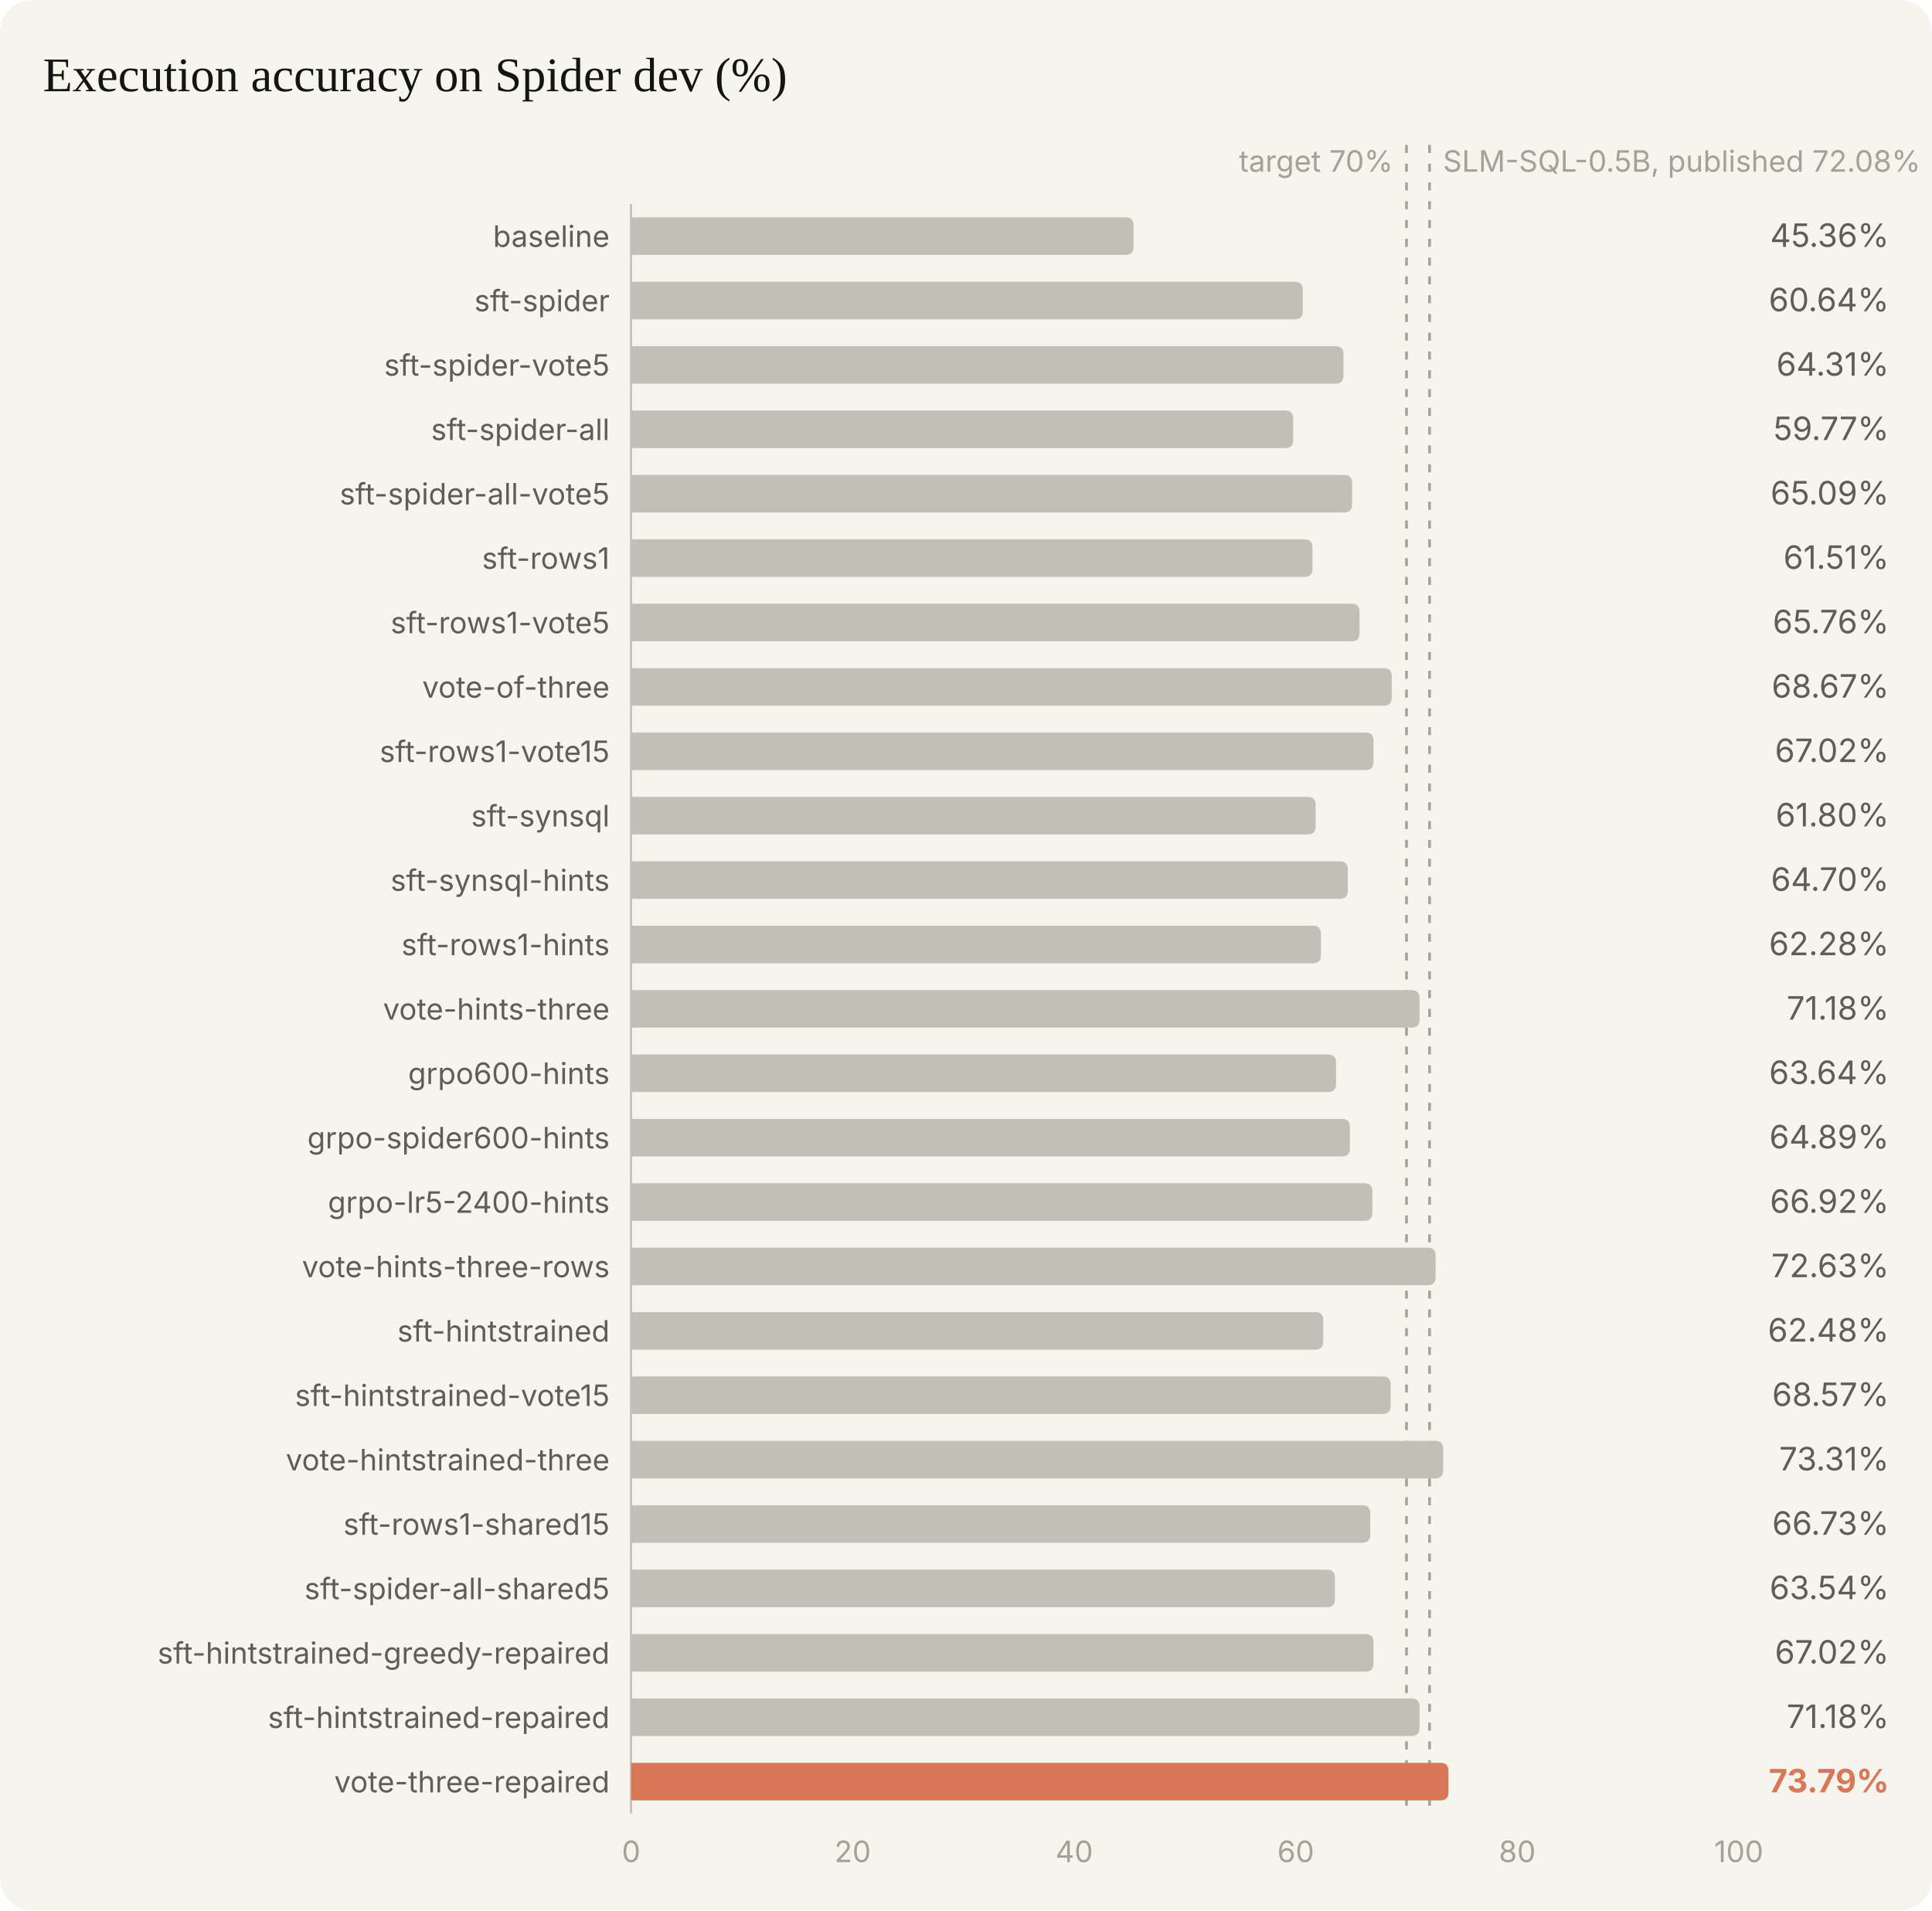
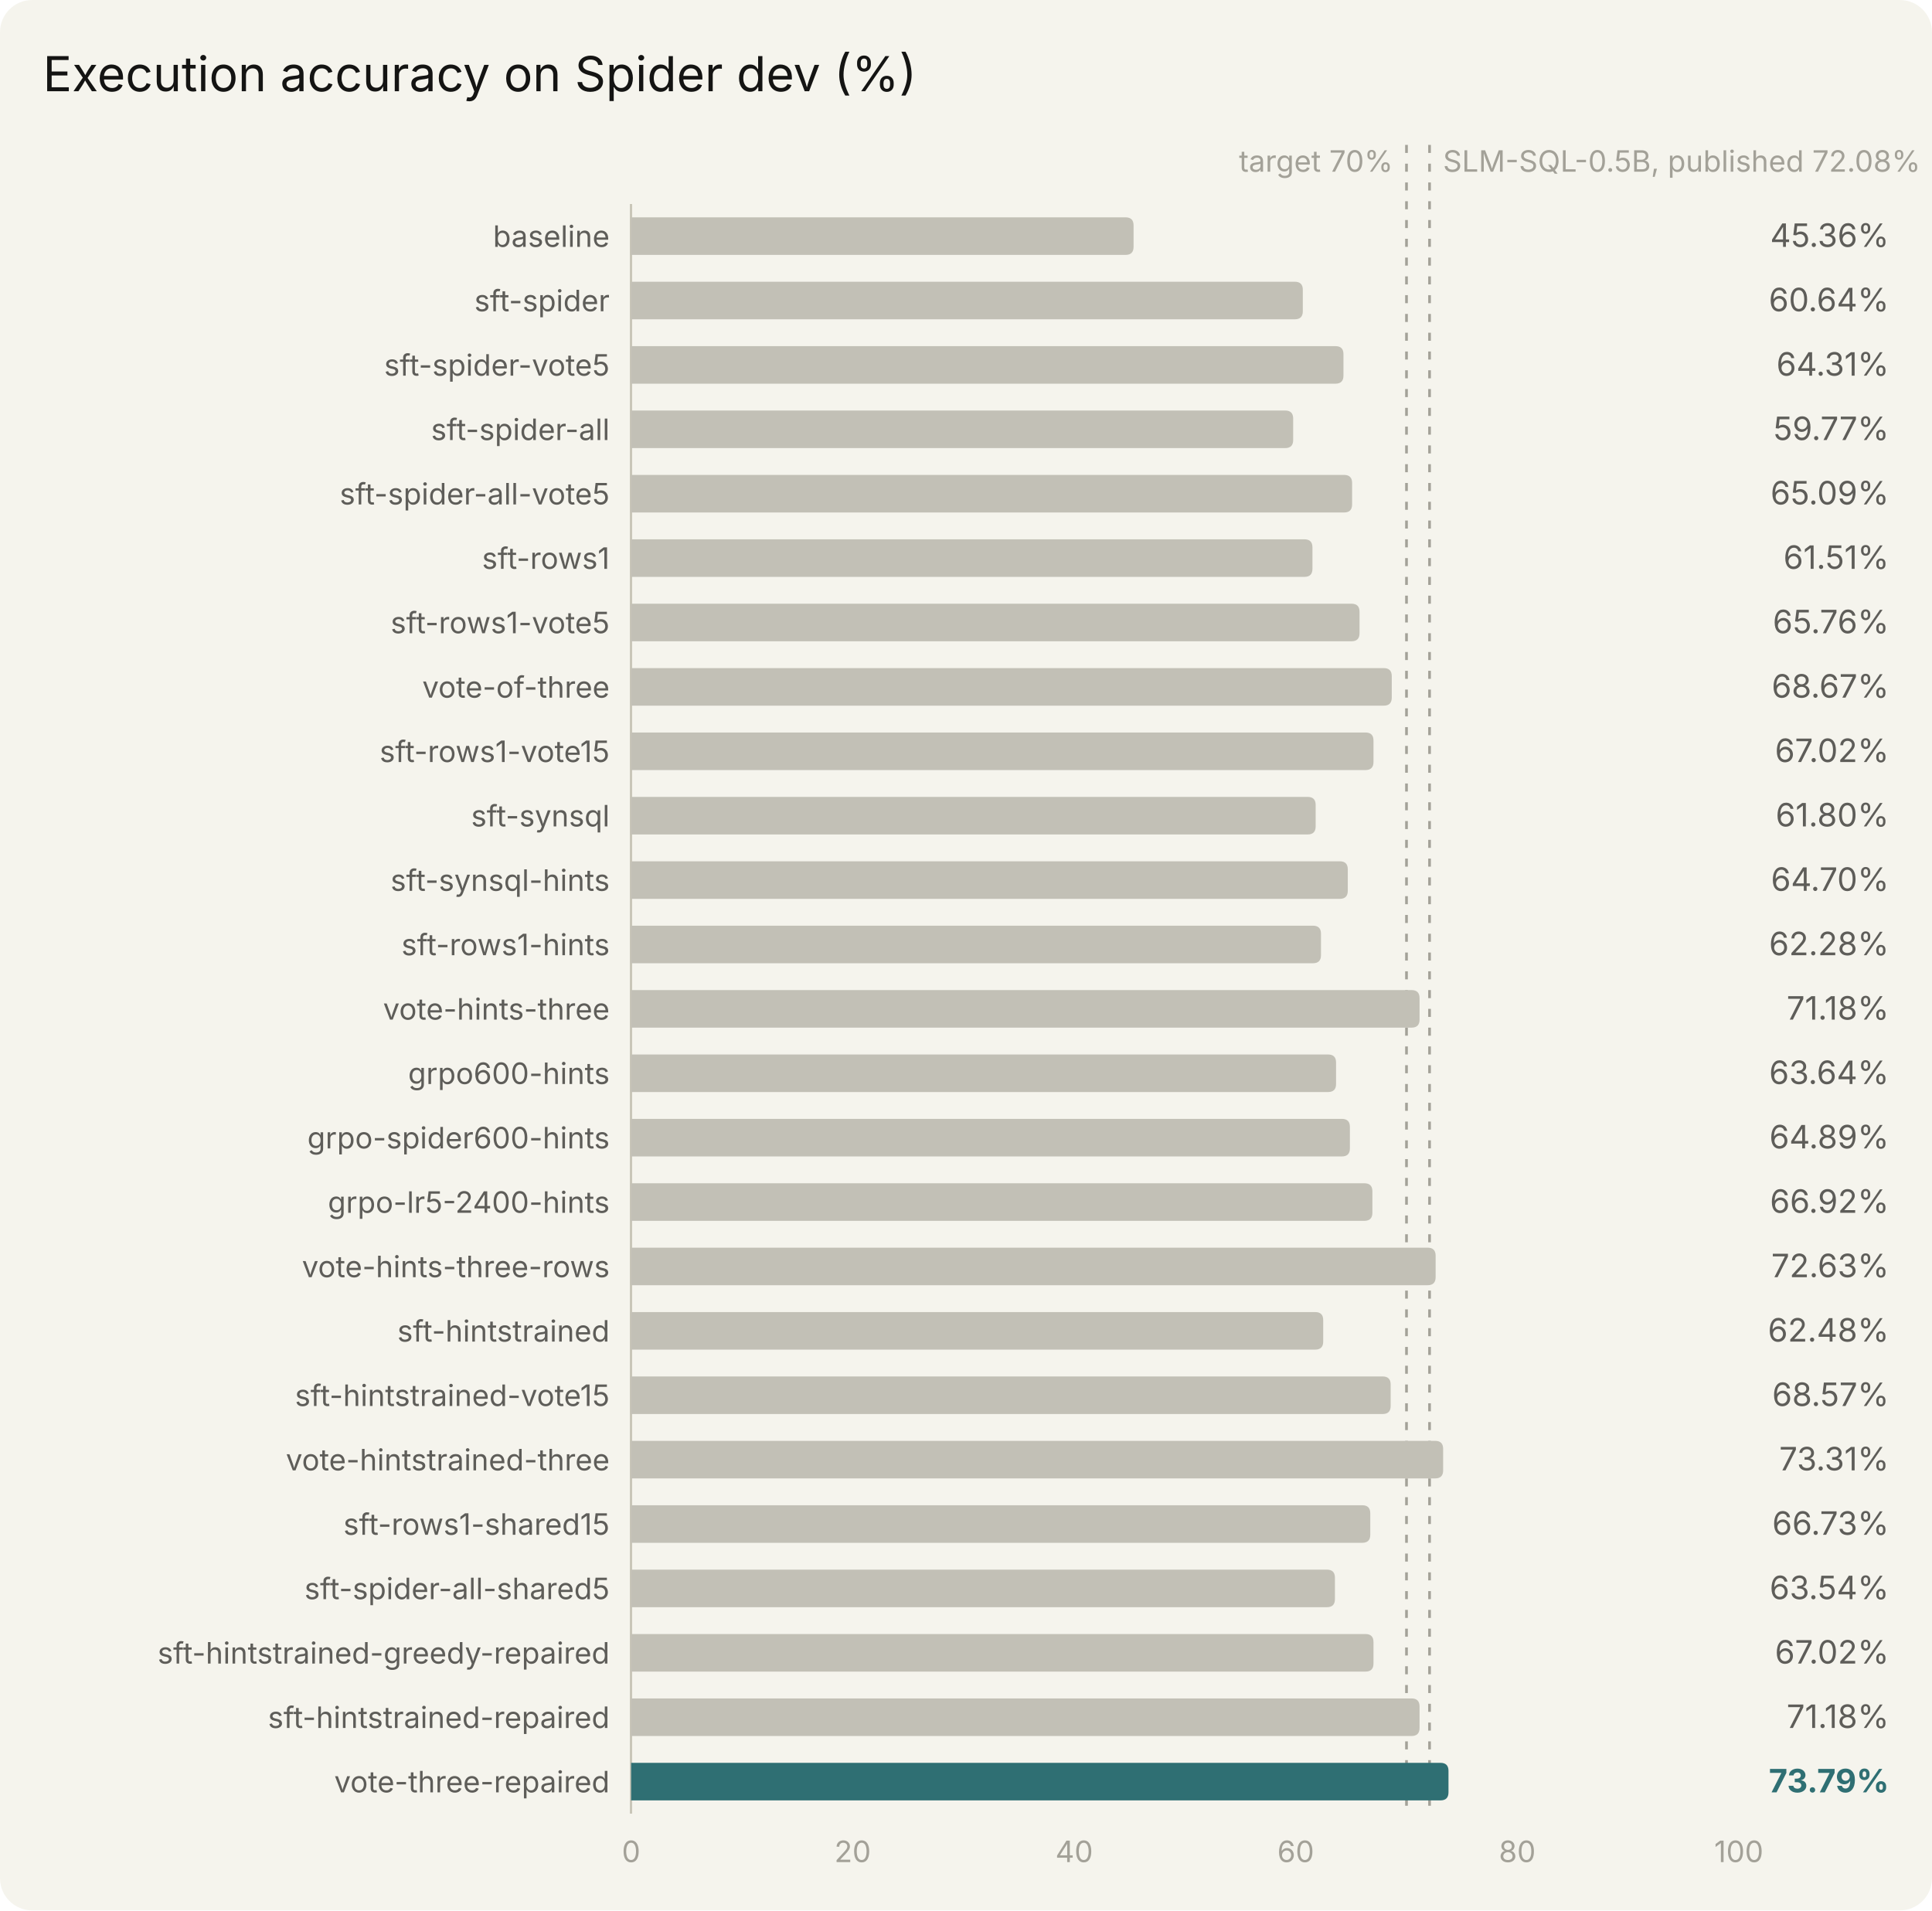
<svg xmlns="http://www.w3.org/2000/svg" width="720" height="712" viewBox="0 0 720 712" role="img" aria-labelledby="chart-title chart-desc" font-family="system-ui, -apple-system, 'Segoe UI', sans-serif">
  <rect width="720" height="712" rx="12" fill="#f5f4ed" />
-   <text x="16" y="34" font-size="18" font-family="Georgia, 'Times New Roman', serif" fill="#141413">Execution accuracy on Spider dev (%)</text>
+   <text x="16" y="34" font-size="18" font-family="Sora, system-ui, -apple-system, 'Segoe UI', sans-serif" fill="#141413">Execution accuracy on Spider dev (%)</text>
  <g font-size="11" fill="#a3a198" text-anchor="middle" shape-rendering="crispEdges">
    <line x1="235.20" y1="76" x2="235.20" y2="676" stroke="#c9c6b8" />
    <text x="235.20" y="694">0</text>
    <text x="317.76" y="694">20</text>
    <text x="400.32" y="694">40</text>
    <text x="482.88" y="694">60</text>
    <text x="565.44" y="694">80</text>
    <text x="648.00" y="694">100</text>
  </g>
  <g stroke="#a3a198" stroke-dasharray="3 4">
    <line x1="524.16" y1="54" x2="524.16" y2="676" />
    <line x1="532.75" y1="54" x2="532.75" y2="676" />
  </g>
  <g font-size="11" fill="#a3a198">
    <text x="519.16" y="64" text-anchor="end">target 70%</text>
    <text x="537.75" y="64" text-anchor="start">SLM-SQL-0.5B, published 72.08%</text>
  </g>
  <g fill="#c2c0b6">
    <path d="M235.20 81.00 H419.45 Q422.45 81.00 422.45 84.00 V92.00 Q422.45 95.00 419.45 95.00 H235.20 Z" />
    <path d="M235.20 105.00 H482.52 Q485.52 105.00 485.52 108.00 V116.00 Q485.52 119.00 482.52 119.00 H235.20 Z" />
    <path d="M235.20 129.00 H497.67 Q500.67 129.00 500.67 132.00 V140.00 Q500.67 143.00 497.67 143.00 H235.20 Z" />
    <path d="M235.20 153.00 H478.93 Q481.93 153.00 481.93 156.00 V164.00 Q481.93 167.00 478.93 167.00 H235.20 Z" />
    <path d="M235.20 177.00 H500.89 Q503.89 177.00 503.89 180.00 V188.00 Q503.89 191.00 500.89 191.00 H235.20 Z" />
    <path d="M235.20 201.00 H486.11 Q489.11 201.00 489.11 204.00 V212.00 Q489.11 215.00 486.11 215.00 H235.20 Z" />
    <path d="M235.20 225.00 H503.66 Q506.66 225.00 506.66 228.00 V236.00 Q506.66 239.00 503.66 239.00 H235.20 Z" />
    <path d="M235.20 249.00 H515.67 Q518.67 249.00 518.67 252.00 V260.00 Q518.67 263.00 515.67 263.00 H235.20 Z" />
    <path d="M235.20 273.00 H508.86 Q511.86 273.00 511.86 276.00 V284.00 Q511.86 287.00 508.86 287.00 H235.20 Z" />
    <path d="M235.20 297.00 H487.31 Q490.31 297.00 490.31 300.00 V308.00 Q490.31 311.00 487.31 311.00 H235.20 Z" />
    <path d="M235.20 321.00 H499.28 Q502.28 321.00 502.28 324.00 V332.00 Q502.28 335.00 499.28 335.00 H235.20 Z" />
    <path d="M235.20 345.00 H489.29 Q492.29 345.00 492.29 348.00 V356.00 Q492.29 359.00 489.29 359.00 H235.20 Z" />
    <path d="M235.20 369.00 H526.03 Q529.03 369.00 529.03 372.00 V380.00 Q529.03 383.00 526.03 383.00 H235.20 Z" />
    <path d="M235.20 393.00 H494.91 Q497.91 393.00 497.91 396.00 V404.00 Q497.91 407.00 494.91 407.00 H235.20 Z" />
    <path d="M235.20 417.00 H500.07 Q503.07 417.00 503.07 420.00 V428.00 Q503.07 431.00 500.07 431.00 H235.20 Z" />
    <path d="M235.20 441.00 H508.45 Q511.45 441.00 511.45 444.00 V452.00 Q511.45 455.00 508.45 455.00 H235.20 Z" />
    <path d="M235.20 465.00 H532.02 Q535.02 465.00 535.02 468.00 V476.00 Q535.02 479.00 532.02 479.00 H235.20 Z" />
    <path d="M235.20 489.00 H490.12 Q493.12 489.00 493.12 492.00 V500.00 Q493.12 503.00 490.12 503.00 H235.20 Z" />
    <path d="M235.20 513.00 H515.26 Q518.26 513.00 518.26 516.00 V524.00 Q518.26 527.00 515.26 527.00 H235.20 Z" />
    <path d="M235.20 537.00 H534.82 Q537.82 537.00 537.82 540.00 V548.00 Q537.82 551.00 534.82 551.00 H235.20 Z" />
    <path d="M235.20 561.00 H507.66 Q510.66 561.00 510.66 564.00 V572.00 Q510.66 575.00 507.66 575.00 H235.20 Z" />
    <path d="M235.20 585.00 H494.49 Q497.49 585.00 497.49 588.00 V596.00 Q497.49 599.00 494.49 599.00 H235.20 Z" />
    <path d="M235.20 609.00 H508.86 Q511.86 609.00 511.86 612.00 V620.00 Q511.86 623.00 508.86 623.00 H235.20 Z" />
    <path d="M235.20 633.00 H526.03 Q529.03 633.00 529.03 636.00 V644.00 Q529.03 647.00 526.03 647.00 H235.20 Z" />
-     <path fill="#d97757" d="M235.20 657.00 H536.81 Q539.81 657.00 539.81 660.00 V668.00 Q539.81 671.00 536.81 671.00 H235.20 Z" />
+     <path fill="#2f6f73" d="M235.20 657.00 H536.81 Q539.81 657.00 539.81 660.00 V668.00 Q539.81 671.00 536.81 671.00 H235.20 Z" />
  </g>
  <g font-size="11" fill="#5e5d59" text-anchor="end">
    <text x="227.20" y="92.00">baseline</text>
    <text x="227.20" y="116.00">sft-spider</text>
    <text x="227.20" y="140.00">sft-spider-vote5</text>
    <text x="227.20" y="164.00">sft-spider-all</text>
    <text x="227.20" y="188.00">sft-spider-all-vote5</text>
    <text x="227.20" y="212.00">sft-rows1</text>
    <text x="227.20" y="236.00">sft-rows1-vote5</text>
    <text x="227.20" y="260.00">vote-of-three</text>
    <text x="227.20" y="284.00">sft-rows1-vote15</text>
    <text x="227.20" y="308.00">sft-synsql</text>
    <text x="227.20" y="332.00">sft-synsql-hints</text>
    <text x="227.20" y="356.00">sft-rows1-hints</text>
    <text x="227.20" y="380.00">vote-hints-three</text>
    <text x="227.20" y="404.00">grpo600-hints</text>
    <text x="227.20" y="428.00">grpo-spider600-hints</text>
    <text x="227.20" y="452.00">grpo-lr5-2400-hints</text>
    <text x="227.20" y="476.00">vote-hints-three-rows</text>
    <text x="227.20" y="500.00">sft-hintstrained</text>
    <text x="227.20" y="524.00">sft-hintstrained-vote15</text>
    <text x="227.20" y="548.00">vote-hintstrained-three</text>
    <text x="227.20" y="572.00">sft-rows1-shared15</text>
    <text x="227.20" y="596.00">sft-spider-all-shared5</text>
    <text x="227.20" y="620.00">sft-hintstrained-greedy-repaired</text>
    <text x="227.20" y="644.00">sft-hintstrained-repaired</text>
    <text x="227.20" y="668.00">vote-three-repaired</text>
  </g>
  <g font-size="12" fill="#5e5d59" text-anchor="end">
    <text x="704" y="92.00">45.36%</text>
    <text x="704" y="116.00">60.64%</text>
    <text x="704" y="140.00">64.31%</text>
    <text x="704" y="164.00">59.77%</text>
    <text x="704" y="188.00">65.09%</text>
    <text x="704" y="212.00">61.51%</text>
    <text x="704" y="236.00">65.76%</text>
    <text x="704" y="260.00">68.67%</text>
    <text x="704" y="284.00">67.02%</text>
    <text x="704" y="308.00">61.80%</text>
    <text x="704" y="332.00">64.70%</text>
    <text x="704" y="356.00">62.28%</text>
    <text x="704" y="380.00">71.18%</text>
    <text x="704" y="404.00">63.64%</text>
    <text x="704" y="428.00">64.89%</text>
    <text x="704" y="452.00">66.92%</text>
    <text x="704" y="476.00">72.63%</text>
    <text x="704" y="500.00">62.48%</text>
    <text x="704" y="524.00">68.57%</text>
    <text x="704" y="548.00">73.31%</text>
    <text x="704" y="572.00">66.73%</text>
    <text x="704" y="596.00">63.54%</text>
    <text x="704" y="620.00">67.02%</text>
    <text x="704" y="644.00">71.18%</text>
-     <text x="704" y="668.00" font-weight="700" fill="#d97757">73.79%</text>
+     <text x="704" y="668.00" font-weight="700" fill="#2f6f73">73.79%</text>
  </g>
</svg>
